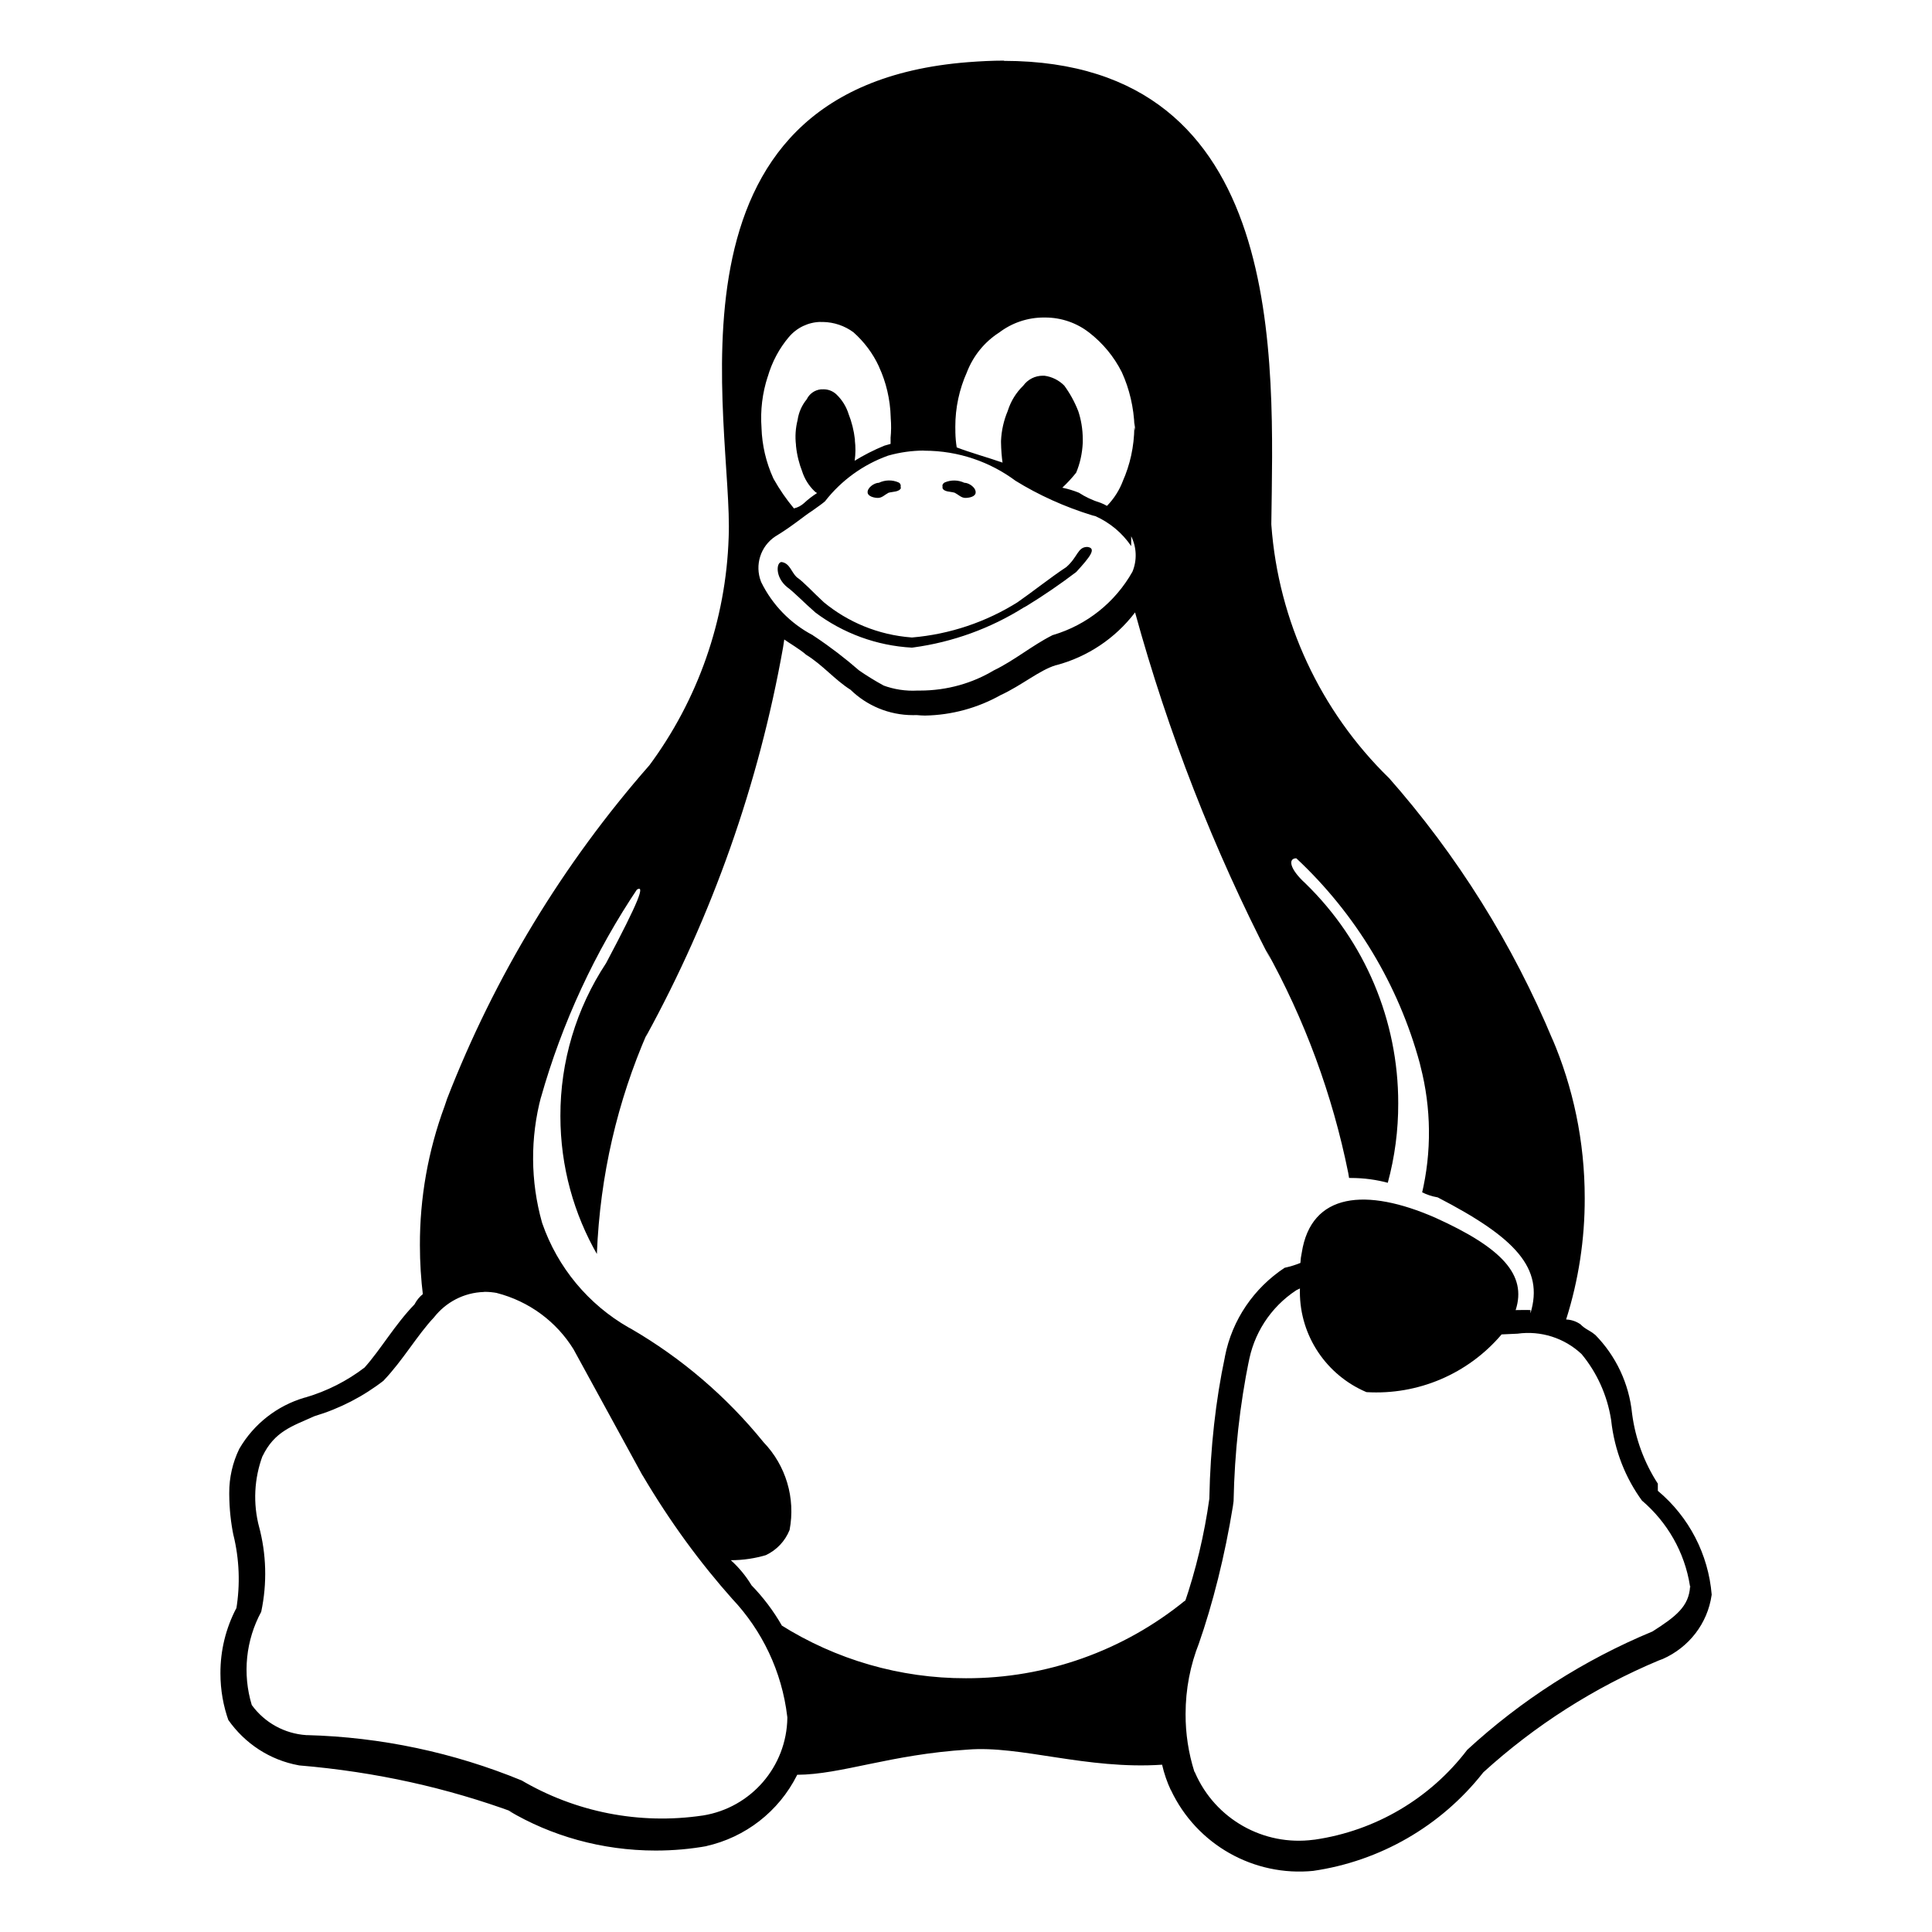
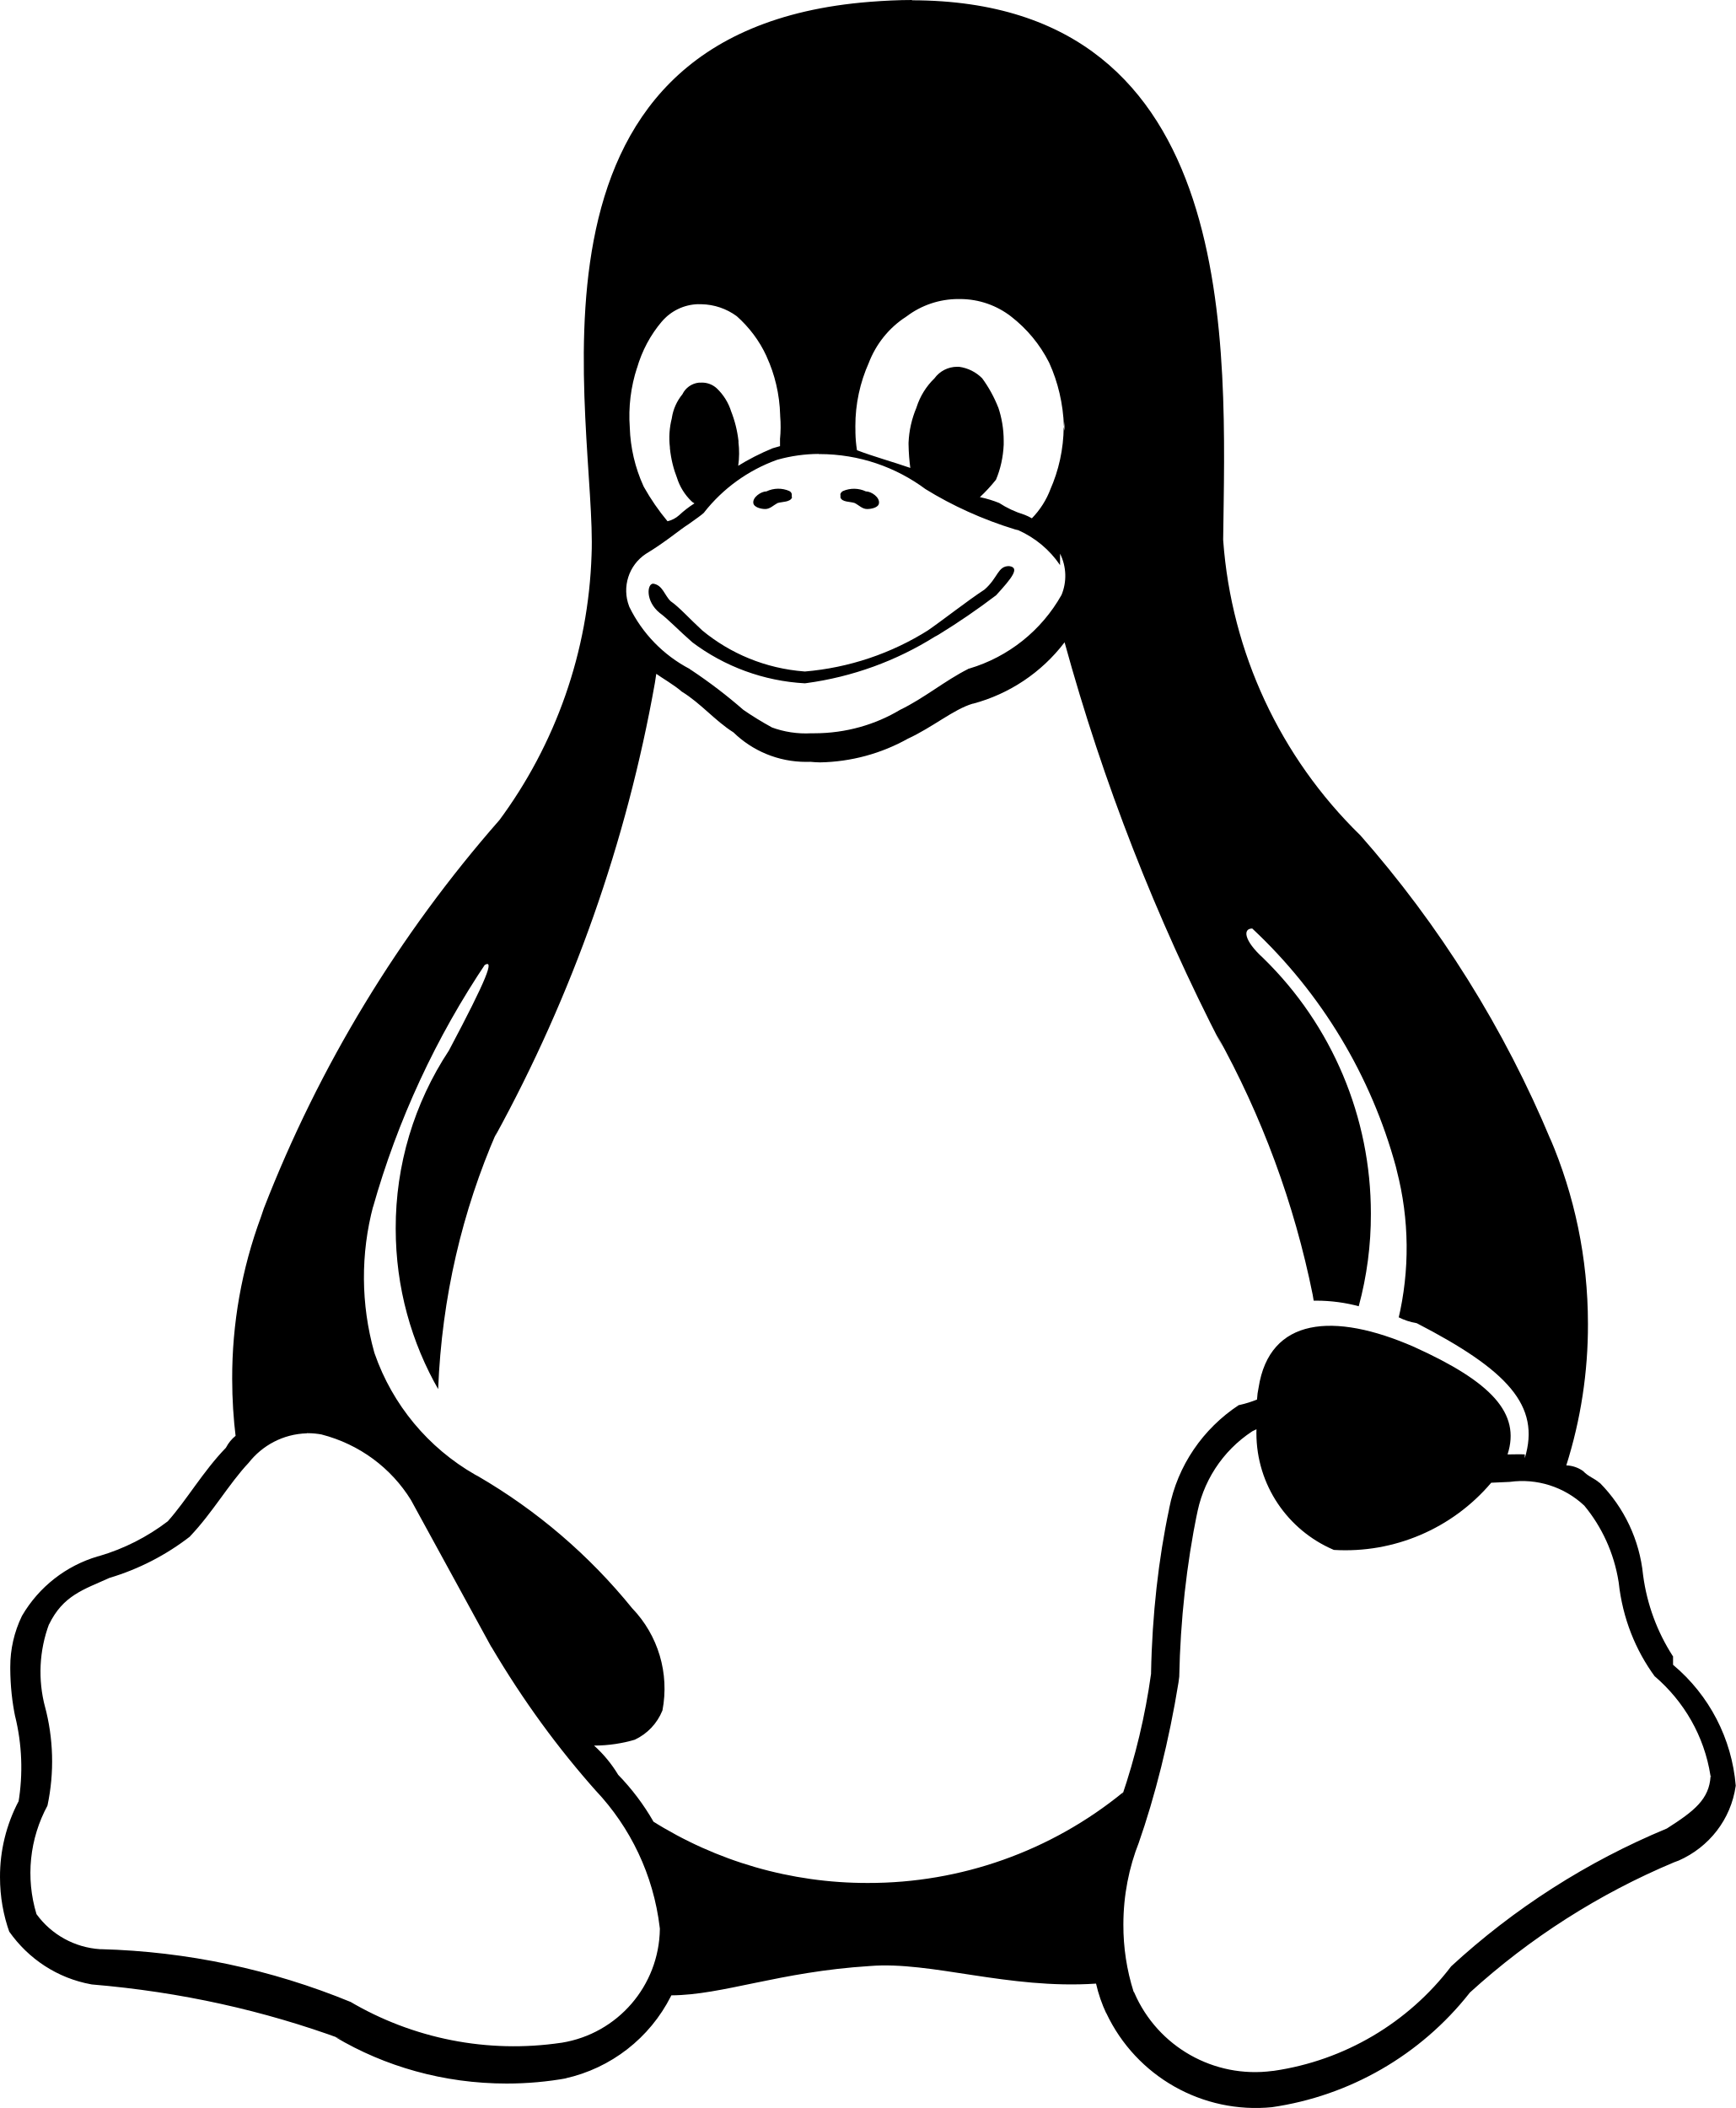
- <svg xmlns="http://www.w3.org/2000/svg" width="800" height="800" viewBox="0 0 32 32">
-   <path d="M14.923 8.08c-.025.072-.141.061-.207.082-.059.031-.107.085-.175.085-.062 0-.162-.025-.17-.085-.012-.082.11-.166.187-.166a.391.391 0 0 1 .326-.005l-.003-.001a.06.06 0 0 1 .038.055l-.001.008v.025h.004zm.688 0v-.027c-.008-.025.016-.052.036-.062a.396.396 0 0 1 .327.006l-.002-.001c.079 0 .2.084.187.169-.007.061-.106.082-.169.082-.069 0-.115-.054-.176-.085-.065-.023-.182-.01-.204-.081zm1.352 1.978a4.608 4.608 0 0 1-1.835.666l-.024.003a2.933 2.933 0 0 1-1.607-.588l.007.005c-.192-.167-.35-.335-.466-.419-.205-.167-.18-.416-.092-.416.136.02.161.167.249.25.12.082.269.25.45.416.397.328.899.541 1.45.583l.009.001a3.915 3.915 0 0 0 1.763-.592l-.016.01c.244-.169.556-.417.81-.584.195-.17.186-.334.349-.334.16.02.043.167-.184.415a9.973 9.973 0 0 1-.818.56l-.044.025zM8.017 21.397h.012c.069 0 .137.007.203.019l-.007-.001c.544.14.992.478 1.273.931l.005.009 1.137 2.079.004.004c.457.773.948 1.442 1.497 2.059l-.011-.013c.49.52.82 1.196.909 1.946l.002.016v.008a1.662 1.662 0 0 1-1.396 1.616l-.009.001a4.594 4.594 0 0 1-3.014-.592l.021.012a10.049 10.049 0 0 0-3.555-.752h-.015a1.214 1.214 0 0 1-.901-.496l-.002-.003a2.016 2.016 0 0 1 .159-1.548l-.005.011v-.005l.003-.004a3.031 3.031 0 0 0-.039-1.418l.005.021a1.956 1.956 0 0 1 .058-1.189l-.004.014c.2-.417.495-.5.862-.666a3.51 3.51 0 0 0 1.151-.593l-.008.006h.002v-.003c.32-.335.556-.751.835-1.047.195-.249.492-.41.827-.42h.002zm13.514-.061l-.001.059c0 .743.449 1.381 1.091 1.658l.012.005a2.72 2.72 0 0 0 2.235-.952l.003-.004.264-.012a1.29 1.29 0 0 1 1.059.336l-.001-.001.004.004c.249.301.422.673.487 1.082l.002.013c.055.505.238.96.517 1.34l-.005-.008c.416.356.705.85.793 1.411l.002.013.004-.009v.022l-.004-.015c-.019.327-.231.495-.622.744a10.428 10.428 0 0 0-3.077 1.968l.007-.006a3.875 3.875 0 0 1-2.523 1.486l-.021.002a1.872 1.872 0 0 1-1.963-1.11l-.005-.012-.006-.004a3.126 3.126 0 0 1-.146-.956c0-.416.079-.813.224-1.178l-.008.022c.234-.668.435-1.466.568-2.288l.011-.083c.016-.812.104-1.593.258-2.35l-.014.083a1.81 1.81 0 0 1 .794-1.225l.007-.004.056-.027zM18.8 10.142a29.697 29.697 0 0 0 2.247 5.757l-.079-.167a12.82 12.82 0 0 1 1.363 3.695l.014.084h.031c.217 0 .427.029.627.084l-.017-.004a4.97 4.97 0 0 0 .173-1.316 5.07 5.07 0 0 0-1.533-3.639l-.001-.001c-.275-.25-.29-.419-.154-.419a7.246 7.246 0 0 1 2.045 3.394l.012.051a4.395 4.395 0 0 1 .021 2.117l.006-.03c.074.038.16.067.251.083l.006.001c1.29.667 1.766 1.172 1.537 1.921v-.054c-.075-.004-.15 0-.225 0h-.02c.189-.584-.227-1.031-1.331-1.53-1.143-.5-2.057-.42-2.212.581a.999.999 0 0 0-.022.165v.003c-.073.03-.16.058-.25.078l-.011.002c-.508.336-.87.859-.989 1.469l-.002.014c-.148.695-.241 1.5-.256 2.323v.016a9.39 9.39 0 0 1-.418 1.753l.02-.066a5.725 5.725 0 0 1-3.634 1.29 5.732 5.732 0 0 1-3.073-.887l.024.014a3.333 3.333 0 0 0-.503-.667l.001.001a1.83 1.83 0 0 0-.342-.415l-.002-.001c.207 0 .407-.031.596-.088l-.015.004a.779.779 0 0 0 .391-.412l.002-.005a1.648 1.648 0 0 0-.432-1.454l.001.001a7.992 7.992 0 0 0-2.196-1.88l-.038-.02a3.196 3.196 0 0 1-1.43-1.722l-.007-.022a3.954 3.954 0 0 1-.013-2.083l-.006.027a12.157 12.157 0 0 1 1.62-3.496l-.028.043c.134-.081.046.169-.51 1.217a4.575 4.575 0 0 0-.757 2.533c0 .84.224 1.627.616 2.306l-.012-.022c.052-1.309.345-2.537.834-3.659l-.025.065a21.101 21.101 0 0 0 2.275-6.452l.02-.131c.06.045.271.169.361.252.272.166.475.416.737.581.267.26.633.42 1.035.42l.063-.001h-.003c.049.004.094.008.137.008a2.657 2.657 0 0 0 1.259-.342l-.013.007c.362-.167.65-.417.925-.5h.006a2.423 2.423 0 0 0 1.3-.869l.004-.006zm-3.499-2.677h.009c.569 0 1.094.187 1.517.503l-.007-.005c.378.234.814.433 1.275.574l.04.01h.004c.246.11.449.281.594.494l.003.005v-.164a.71.71 0 0 1 .019.592l.002-.005a2.237 2.237 0 0 1-1.313 1.048l-.016.004v.002c-.335.169-.626.416-.968.581-.35.21-.771.334-1.222.334h-.045.002a1.407 1.407 0 0 1-.57-.087l.01.003a4.53 4.53 0 0 1-.417-.257l.014.01a7.16 7.16 0 0 0-.739-.565l-.026-.016v-.006h-.006a1.97 1.97 0 0 1-.852-.876l-.005-.012a.626.626 0 0 1 .239-.748l.002-.001c.28-.169.475-.339.604-.42.13-.092.179-.127.22-.164h.002v-.004a2.314 2.314 0 0 1 1.032-.746l.016-.005a2.21 2.21 0 0 1 .581-.081h.001zm-1.712-2.132h.045a.875.875 0 0 1 .501.17l-.002-.002c.179.159.325.352.425.57l.004.011c.113.245.183.53.191.83v.008a1.804 1.804 0 0 1-.003.34l.001-.008v.1c-.037.009-.07.022-.104.03a3.4 3.4 0 0 0-.505.258l.014-.008a1.293 1.293 0 0 0 .003-.34l.001.006v-.019a1.668 1.668 0 0 0-.107-.428l.004.011a.77.77 0 0 0-.207-.333.31.31 0 0 0-.209-.081l-.021.001h.001-.026a.293.293 0 0 0-.232.163l-.001.002a.694.694 0 0 0-.15.334v.004a1.128 1.128 0 0 0-.028.418v-.005.019c.016.154.052.296.104.428l-.004-.011a.792.792 0 0 0 .207.335.16.16 0 0 0 .042.03h.001a1.488 1.488 0 0 0-.221.171l.001-.001c-.045.04-.1.07-.161.084l-.003.001a3.24 3.24 0 0 1-.335-.486l-.008-.016a2.18 2.18 0 0 1-.194-.83v-.004a2.216 2.216 0 0 1 .104-.851l-.004.016c.074-.258.195-.481.356-.671l-.002.003a.703.703 0 0 1 .522-.25h.001zm3.702-.074h.02c.275 0 .527.093.729.249l-.003-.002c.229.177.413.4.542.655l.005.011c.121.266.196.575.207.901v.004c0-.025.007-.05.007-.075v.131l-.005-.026-.005-.03c-.003.32-.071.622-.193.897l.006-.014a1.201 1.201 0 0 1-.266.419.774.774 0 0 0-.104-.05l-.006-.002a1.422 1.422 0 0 1-.36-.169l.005.003a1.61 1.61 0 0 0-.264-.081l-.011-.002c.081-.076.156-.157.225-.243l.004-.005c.063-.148.102-.319.11-.499v-.028-.025c0-.17-.028-.333-.08-.485l.003.011a1.849 1.849 0 0 0-.232-.421l.004.005a.57.57 0 0 0-.331-.165h-.027a.399.399 0 0 0-.322.164l-.001.001a.993.993 0 0 0-.254.41l-.002.007a1.435 1.435 0 0 0-.112.496v.027c.002.12.011.236.027.349l-.002-.015c-.241-.084-.547-.169-.759-.252a1.814 1.814 0 0 1-.022-.247v-.028l-.001-.066a2.2 2.2 0 0 1 .194-.908l-.006.014c.106-.279.293-.508.532-.663l.005-.003a1.22 1.22 0 0 1 .742-.25zm-.661-4.255c-.194 0-.394.01-.6.026-5.281.416-3.88 6.007-3.961 7.87a6.716 6.716 0 0 1-1.325 3.792l.013-.018a18.584 18.584 0 0 0-3.351 5.523l-.043.127a6.585 6.585 0 0 0-.408 2.302c0 .285.018.566.052.841l-.003-.033a.531.531 0 0 0-.136.166l-.001.003c-.325.335-.562.75-.829 1.048a3 3 0 0 1-.975.494l-.021.005a1.854 1.854 0 0 0-1.075.841L3.962 24a1.652 1.652 0 0 0-.165.725v.029-.001c.002.238.026.469.073.693l-.004-.023a3.058 3.058 0 0 1 .047 1.23l.002-.018a2.3 2.3 0 0 0-.264 1.08c0 .278.048.544.137.791l-.005-.016c.273.388.686.662 1.164.749l.011.002c1.274.107 2.451.373 3.561.78l-.094-.03c.698.415 1.539.66 2.436.66.294 0 .582-.026.862-.077l-.029.004a2.226 2.226 0 0 0 1.504-1.169l.006-.013c.734-.004 1.537-.336 2.824-.417.873-.072 1.967.334 3.22.25a2.1 2.1 0 0 0 .148.429l-.006-.013.004.004a2.351 2.351 0 0 0 2.364 1.338l-.01.001a4.382 4.382 0 0 0 2.813-1.623l.007-.009a10.149 10.149 0 0 1 2.905-1.853l.067-.025c.432-.191.742-.585.81-1.059l.001-.007a2.51 2.51 0 0 0-.888-1.716l-.004-.003v-.121l-.004-.004a2.8 2.8 0 0 1-.421-1.142l-.002-.015a2.168 2.168 0 0 0-.615-1.307h-.004c-.074-.067-.154-.084-.235-.169a.442.442 0 0 0-.237-.08h-.001a6.601 6.601 0 0 0 .308-2.013c0-.94-.193-1.835-.541-2.647l.017.044a15.73 15.73 0 0 0-2.732-4.369l.014.017A6.519 6.519 0 0 1 21.058 8.7l-.001-.021c.033-2.689.295-7.664-4.429-7.671z" />
+ <svg xmlns="http://www.w3.org/2000/svg" width="617.501" height="749.874" viewBox="0 0 24.7 29.995" version="1.1" id="svg1">
+   <defs id="defs1" />
+   <path d="m 11.272,7.076 c -0.025,0.072 -0.141,0.061 -0.207,0.082 -0.059,0.031 -0.107,0.085 -0.175,0.085 -0.062,0 -0.162,-0.025 -0.17,-0.085 -0.012,-0.082 0.11,-0.166 0.187,-0.166 a 0.391,0.391 0 0 1 0.326,-0.005 l -0.003,-0.001 a 0.06,0.06 0 0 1 0.038,0.055 l -10e-4,0.008 v 0.025 h 0.004 z m 0.688,0 V 7.049 c -0.008,-0.025 0.016,-0.052 0.036,-0.062 a 0.396,0.396 0 0 1 0.327,0.006 l -0.002,-0.001 c 0.079,0 0.2,0.084 0.187,0.169 -0.007,0.061 -0.106,0.082 -0.169,0.082 -0.069,0 -0.115,-0.054 -0.176,-0.085 -0.065,-0.023 -0.182,-0.01 -0.204,-0.081 z m 1.352,1.978 a 4.608,4.608 0 0 1 -1.835,0.666 l -0.024,0.003 a 2.933,2.933 0 0 1 -1.607,-0.588 l 0.007,0.005 c -0.192,-0.167 -0.35,-0.335 -0.466,-0.419 -0.205,-0.167 -0.18,-0.416 -0.092,-0.416 0.136,0.02 0.161,0.167 0.249,0.25 0.12,0.082 0.269,0.25 0.45,0.416 0.397,0.328 0.899,0.541 1.45,0.583 l 0.009,10e-4 a 3.915,3.915 0 0 0 1.763,-0.592 l -0.016,0.01 c 0.244,-0.169 0.556,-0.417 0.81,-0.584 0.195,-0.17 0.186,-0.334 0.349,-0.334 0.16,0.02 0.043,0.167 -0.184,0.415 a 9.973,9.973 0 0 1 -0.818,0.56 l -0.044,0.025 z m -8.946,11.339 h 0.012 c 0.069,0 0.137,0.007 0.203,0.019 l -0.007,-10e-4 c 0.544,0.14 0.992,0.478 1.273,0.931 l 0.005,0.009 1.137,2.079 0.004,0.004 c 0.457,0.773 0.948,1.442 1.497,2.059 l -0.011,-0.013 c 0.49,0.52 0.82,1.196 0.909,1.946 l 0.002,0.016 v 0.008 a 1.662,1.662 0 0 1 -1.396,1.616 l -0.009,0.001 a 4.594,4.594 0 0 1 -3.014,-0.592 l 0.021,0.012 a 10.049,10.049 0 0 0 -3.555,-0.752 h -0.015 A 1.214,1.214 0 0 1 0.521,27.239 l -0.002,-0.003 a 2.016,2.016 0 0 1 0.159,-1.548 l -0.005,0.011 v -0.005 l 0.003,-0.004 a 3.031,3.031 0 0 0 -0.039,-1.418 l 0.005,0.021 a 1.956,1.956 0 0 1 0.058,-1.189 l -0.004,0.014 c 0.2,-0.417 0.495,-0.5 0.862,-0.666 a 3.51,3.51 0 0 0 1.151,-0.593 l -0.008,0.006 h 0.002 v -0.003 c 0.32,-0.335 0.556,-0.751 0.835,-1.047 0.195,-0.249 0.492,-0.41 0.827,-0.42 h 0.002 z m 13.514,-0.061 -0.001,0.059 c 0,0.743 0.449,1.381 1.091,1.658 l 0.012,0.005 a 2.72,2.72 0 0 0 2.235,-0.952 l 0.003,-0.004 0.264,-0.012 a 1.29,1.29 0 0 1 1.059,0.336 l -0.001,-0.001 0.004,0.004 c 0.249,0.301 0.422,0.673 0.487,1.082 l 0.002,0.013 c 0.055,0.505 0.238,0.96 0.517,1.34 l -0.005,-0.008 c 0.416,0.356 0.705,0.85 0.793,1.411 l 0.002,0.013 0.004,-0.009 v 0.022 l -0.004,-0.015 c -0.019,0.327 -0.231,0.495 -0.622,0.744 a 10.428,10.428 0 0 0 -3.077,1.968 l 0.007,-0.006 a 3.875,3.875 0 0 1 -2.523,1.486 l -0.021,0.002 a 1.872,1.872 0 0 1 -1.963,-1.11 l -0.005,-0.012 -0.006,-0.004 a 3.126,3.126 0 0 1 -0.146,-0.956 c 0,-0.416 0.079,-0.813 0.224,-1.178 l -0.008,0.022 c 0.234,-0.668 0.435,-1.466 0.568,-2.288 l 0.011,-0.083 c 0.016,-0.812 0.104,-1.593 0.258,-2.35 l -0.014,0.083 a 1.81,1.81 0 0 1 0.794,-1.225 l 0.007,-0.004 0.056,-0.027 z m -2.731,-11.194 a 29.697,29.697 0 0 0 2.247,5.757 l -0.079,-0.167 a 12.82,12.82 0 0 1 1.363,3.695 l 0.014,0.084 h 0.031 c 0.217,0 0.427,0.029 0.627,0.084 l -0.017,-0.004 a 4.97,4.97 0 0 0 0.173,-1.316 5.07,5.07 0 0 0 -1.533,-3.639 l -10e-4,-10e-4 c -0.275,-0.25 -0.29,-0.419 -0.154,-0.419 a 7.246,7.246 0 0 1 2.045,3.394 l 0.012,0.051 a 4.395,4.395 0 0 1 0.021,2.117 l 0.006,-0.03 c 0.074,0.038 0.16,0.067 0.251,0.083 l 0.006,10e-4 c 1.29,0.667 1.766,1.172 1.537,1.921 v -0.054 c -0.075,-0.004 -0.15,0 -0.225,0 h -0.02 c 0.189,-0.584 -0.227,-1.031 -1.331,-1.53 -1.143,-0.5 -2.057,-0.42 -2.212,0.581 a 0.999,0.999 0 0 0 -0.022,0.165 v 0.003 c -0.073,0.03 -0.16,0.058 -0.25,0.078 l -0.011,0.002 c -0.508,0.336 -0.87,0.859 -0.989,1.469 l -0.002,0.014 c -0.148,0.695 -0.241,1.5 -0.256,2.323 v 0.016 a 9.39,9.39 0 0 1 -0.418,1.753 l 0.02,-0.066 a 5.725,5.725 0 0 1 -3.634,1.29 5.732,5.732 0 0 1 -3.073,-0.887 l 0.024,0.014 a 3.333,3.333 0 0 0 -0.503,-0.667 l 10e-4,0.001 a 1.83,1.83 0 0 0 -0.342,-0.415 l -0.002,-10e-4 c 0.207,0 0.407,-0.031 0.596,-0.088 l -0.015,0.004 a 0.779,0.779 0 0 0 0.391,-0.412 l 0.002,-0.005 a 1.648,1.648 0 0 0 -0.432,-1.454 l 10e-4,0.001 a 7.992,7.992 0 0 0 -2.196,-1.88 l -0.038,-0.02 a 3.196,3.196 0 0 1 -1.43,-1.722 l -0.007,-0.022 a 3.954,3.954 0 0 1 -0.013,-2.083 l -0.006,0.027 a 12.157,12.157 0 0 1 1.62,-3.496 l -0.028,0.043 c 0.134,-0.081 0.046,0.169 -0.51,1.217 a 4.575,4.575 0 0 0 -0.757,2.533 c 0,0.84 0.224,1.627 0.616,2.306 l -0.012,-0.022 c 0.052,-1.309 0.345,-2.537 0.834,-3.659 l -0.025,0.065 a 21.101,21.101 0 0 0 2.275,-6.452 l 0.02,-0.131 c 0.06,0.045 0.271,0.169 0.361,0.252 0.272,0.166 0.475,0.416 0.737,0.581 0.267,0.26 0.633,0.42 1.035,0.42 l 0.063,-10e-4 h -0.003 c 0.049,0.004 0.094,0.008 0.137,0.008 a 2.657,2.657 0 0 0 1.259,-0.342 l -0.013,0.007 c 0.362,-0.167 0.65,-0.417 0.925,-0.5 h 0.006 a 2.423,2.423 0 0 0 1.3,-0.869 l 0.004,-0.006 z m -3.499,-2.677 h 0.009 c 0.569,0 1.094,0.187 1.517,0.503 l -0.007,-0.005 c 0.378,0.234 0.814,0.433 1.275,0.574 l 0.04,0.01 h 0.004 c 0.246,0.11 0.449,0.281 0.594,0.494 l 0.003,0.005 V 7.878 a 0.71,0.71 0 0 1 0.019,0.592 l 0.002,-0.005 a 2.237,2.237 0 0 1 -1.313,1.048 l -0.016,0.004 v 0.002 c -0.335,0.169 -0.626,0.416 -0.968,0.581 -0.35,0.21 -0.771,0.334 -1.222,0.334 h -0.045 0.002 a 1.407,1.407 0 0 1 -0.57,-0.087 l 0.01,0.003 a 4.53,4.53 0 0 1 -0.417,-0.257 l 0.014,0.01 a 7.16,7.16 0 0 0 -0.739,-0.565 l -0.026,-0.016 V 9.516 h -0.006 a 1.97,1.97 0 0 1 -0.852,-0.876 l -0.005,-0.012 a 0.626,0.626 0 0 1 0.239,-0.748 l 0.002,-0.001 c 0.28,-0.169 0.475,-0.339 0.604,-0.42 0.13,-0.092 0.179,-0.127 0.22,-0.164 h 0.002 V 7.291 a 2.314,2.314 0 0 1 1.032,-0.746 l 0.016,-0.005 a 2.21,2.21 0 0 1 0.581,-0.081 h 10e-4 z m -1.712,-2.132 h 0.045 a 0.875,0.875 0 0 1 0.501,0.17 l -0.002,-0.002 c 0.179,0.159 0.325,0.352 0.425,0.57 l 0.004,0.011 c 0.113,0.245 0.183,0.53 0.191,0.83 v 0.008 a 1.804,1.804 0 0 1 -0.003,0.34 l 10e-4,-0.008 v 0.1 c -0.037,0.009 -0.07,0.022 -0.104,0.03 a 3.4,3.4 0 0 0 -0.505,0.258 l 0.014,-0.008 a 1.293,1.293 0 0 0 0.003,-0.34 l 10e-4,0.006 V 6.275 a 1.668,1.668 0 0 0 -0.107,-0.428 l 0.004,0.011 a 0.77,0.77 0 0 0 -0.207,-0.333 0.31,0.31 0 0 0 -0.209,-0.081 l -0.021,0.001 h 10e-4 -0.026 a 0.293,0.293 0 0 0 -0.232,0.163 l -10e-4,0.002 a 0.694,0.694 0 0 0 -0.15,0.334 v 0.004 a 1.128,1.128 0 0 0 -0.028,0.418 V 6.361 6.38 c 0.016,0.154 0.052,0.296 0.104,0.428 l -0.004,-0.011 a 0.792,0.792 0 0 0 0.207,0.335 0.16,0.16 0 0 0 0.042,0.03 h 0.001 a 1.488,1.488 0 0 0 -0.221,0.171 l 10e-4,-0.001 c -0.045,0.04 -0.1,0.07 -0.161,0.084 l -0.003,10e-4 a 3.24,3.24 0 0 1 -0.335,-0.486 l -0.008,-0.016 a 2.18,2.18 0 0 1 -0.194,-0.83 V 6.081 a 2.216,2.216 0 0 1 0.104,-0.851 l -0.004,0.016 c 0.074,-0.258 0.195,-0.481 0.356,-0.671 l -0.002,0.003 a 0.703,0.703 0 0 1 0.522,-0.25 h 10e-4 z m 3.702,-0.074 h 0.02 c 0.275,0 0.527,0.093 0.729,0.249 l -0.003,-0.002 c 0.229,0.177 0.413,0.4 0.542,0.655 l 0.005,0.011 c 0.121,0.266 0.196,0.575 0.207,0.901 v 0.004 c 0,-0.025 0.007,-0.05 0.007,-0.075 v 0.131 l -0.005,-0.026 -0.005,-0.03 c -0.003,0.32 -0.071,0.622 -0.193,0.897 l 0.006,-0.014 a 1.201,1.201 0 0 1 -0.266,0.419 0.774,0.774 0 0 0 -0.104,-0.05 l -0.006,-0.002 a 1.422,1.422 0 0 1 -0.36,-0.169 l 0.005,0.003 a 1.61,1.61 0 0 0 -0.264,-0.081 l -0.011,-0.002 c 0.081,-0.076 0.156,-0.157 0.225,-0.243 l 0.004,-0.005 c 0.063,-0.148 0.102,-0.319 0.11,-0.499 V 6.299 6.274 c 0,-0.17 -0.028,-0.333 -0.08,-0.485 l 0.003,0.011 a 1.849,1.849 0 0 0 -0.232,-0.421 l 0.004,0.005 a 0.57,0.57 0 0 0 -0.331,-0.165 h -0.027 a 0.399,0.399 0 0 0 -0.322,0.164 l -10e-4,0.001 a 0.993,0.993 0 0 0 -0.254,0.41 l -0.002,0.007 a 1.435,1.435 0 0 0 -0.112,0.496 v 0.027 c 0.002,0.12 0.011,0.236 0.027,0.349 l -0.002,-0.015 c -0.241,-0.084 -0.547,-0.169 -0.759,-0.252 a 1.814,1.814 0 0 1 -0.022,-0.247 V 6.131 l -10e-4,-0.066 a 2.2,2.2 0 0 1 0.194,-0.908 l -0.006,0.014 c 0.106,-0.279 0.293,-0.508 0.532,-0.663 l 0.005,-0.003 a 1.22,1.22 0 0 1 0.742,-0.25 z M 12.979,0 c -0.194,0 -0.394,0.01 -0.6,0.026 -5.281,0.416 -3.88,6.007 -3.961,7.87 a 6.716,6.716 0 0 1 -1.325,3.792 l 0.013,-0.018 a 18.584,18.584 0 0 0 -3.351,5.523 l -0.043,0.127 a 6.585,6.585 0 0 0 -0.408,2.302 c 0,0.285 0.018,0.566 0.052,0.841 l -0.003,-0.033 a 0.531,0.531 0 0 0 -0.136,0.166 l -10e-4,0.003 c -0.325,0.335 -0.562,0.75 -0.829,1.048 a 3,3 0 0 1 -0.975,0.494 l -0.021,0.005 a 1.854,1.854 0 0 0 -1.075,0.841 l -0.005,0.009 a 1.652,1.652 0 0 0 -0.165,0.725 v 0.029 -0.001 c 0.002,0.238 0.026,0.469 0.073,0.693 l -0.004,-0.023 a 3.058,3.058 0 0 1 0.047,1.23 l 0.002,-0.018 A 2.3,2.3 0 0 0 2.1956316e-5,26.711 c 0,0.278 0.048,0.544 0.137,0.791 l -0.005,-0.016 c 0.273,0.388 0.686,0.662 1.164,0.749 l 0.011,0.002 c 1.274,0.107 2.451,0.373 3.561,0.78 l -0.094,-0.03 c 0.698,0.415 1.539,0.66 2.436,0.66 0.294,0 0.582,-0.026 0.862,-0.077 l -0.029,0.004 a 2.226,2.226 0 0 0 1.504,-1.169 l 0.006,-0.013 c 0.734,-0.004 1.537,-0.336 2.824,-0.417 0.873,-0.072 1.967,0.334 3.22,0.25 a 2.1,2.1 0 0 0 0.148,0.429 l -0.006,-0.013 0.004,0.004 a 2.351,2.351 0 0 0 2.364,1.338 l -0.01,0.001 a 4.382,4.382 0 0 0 2.813,-1.623 l 0.007,-0.009 a 10.149,10.149 0 0 1 2.905,-1.853 l 0.067,-0.025 c 0.432,-0.191 0.742,-0.585 0.81,-1.059 l 0.001,-0.007 a 2.51,2.51 0 0 0 -0.888,-1.716 l -0.004,-0.003 v -0.121 l -0.004,-0.004 a 2.8,2.8 0 0 1 -0.421,-1.142 l -0.002,-0.015 a 2.168,2.168 0 0 0 -0.615,-1.307 h -0.004 c -0.074,-0.067 -0.154,-0.084 -0.235,-0.169 a 0.442,0.442 0 0 0 -0.237,-0.08 h -0.001 a 6.601,6.601 0 0 0 0.308,-2.013 c 0,-0.94 -0.193,-1.835 -0.541,-2.647 l 0.017,0.044 a 15.73,15.73 0 0 0 -2.732,-4.369 l 0.014,0.017 a 6.519,6.519 0 0 1 -1.948,-4.187 l -0.001,-0.021 c 0.033,-2.689 0.295,-7.664 -4.429,-7.671 z" id="path1" />
</svg>
